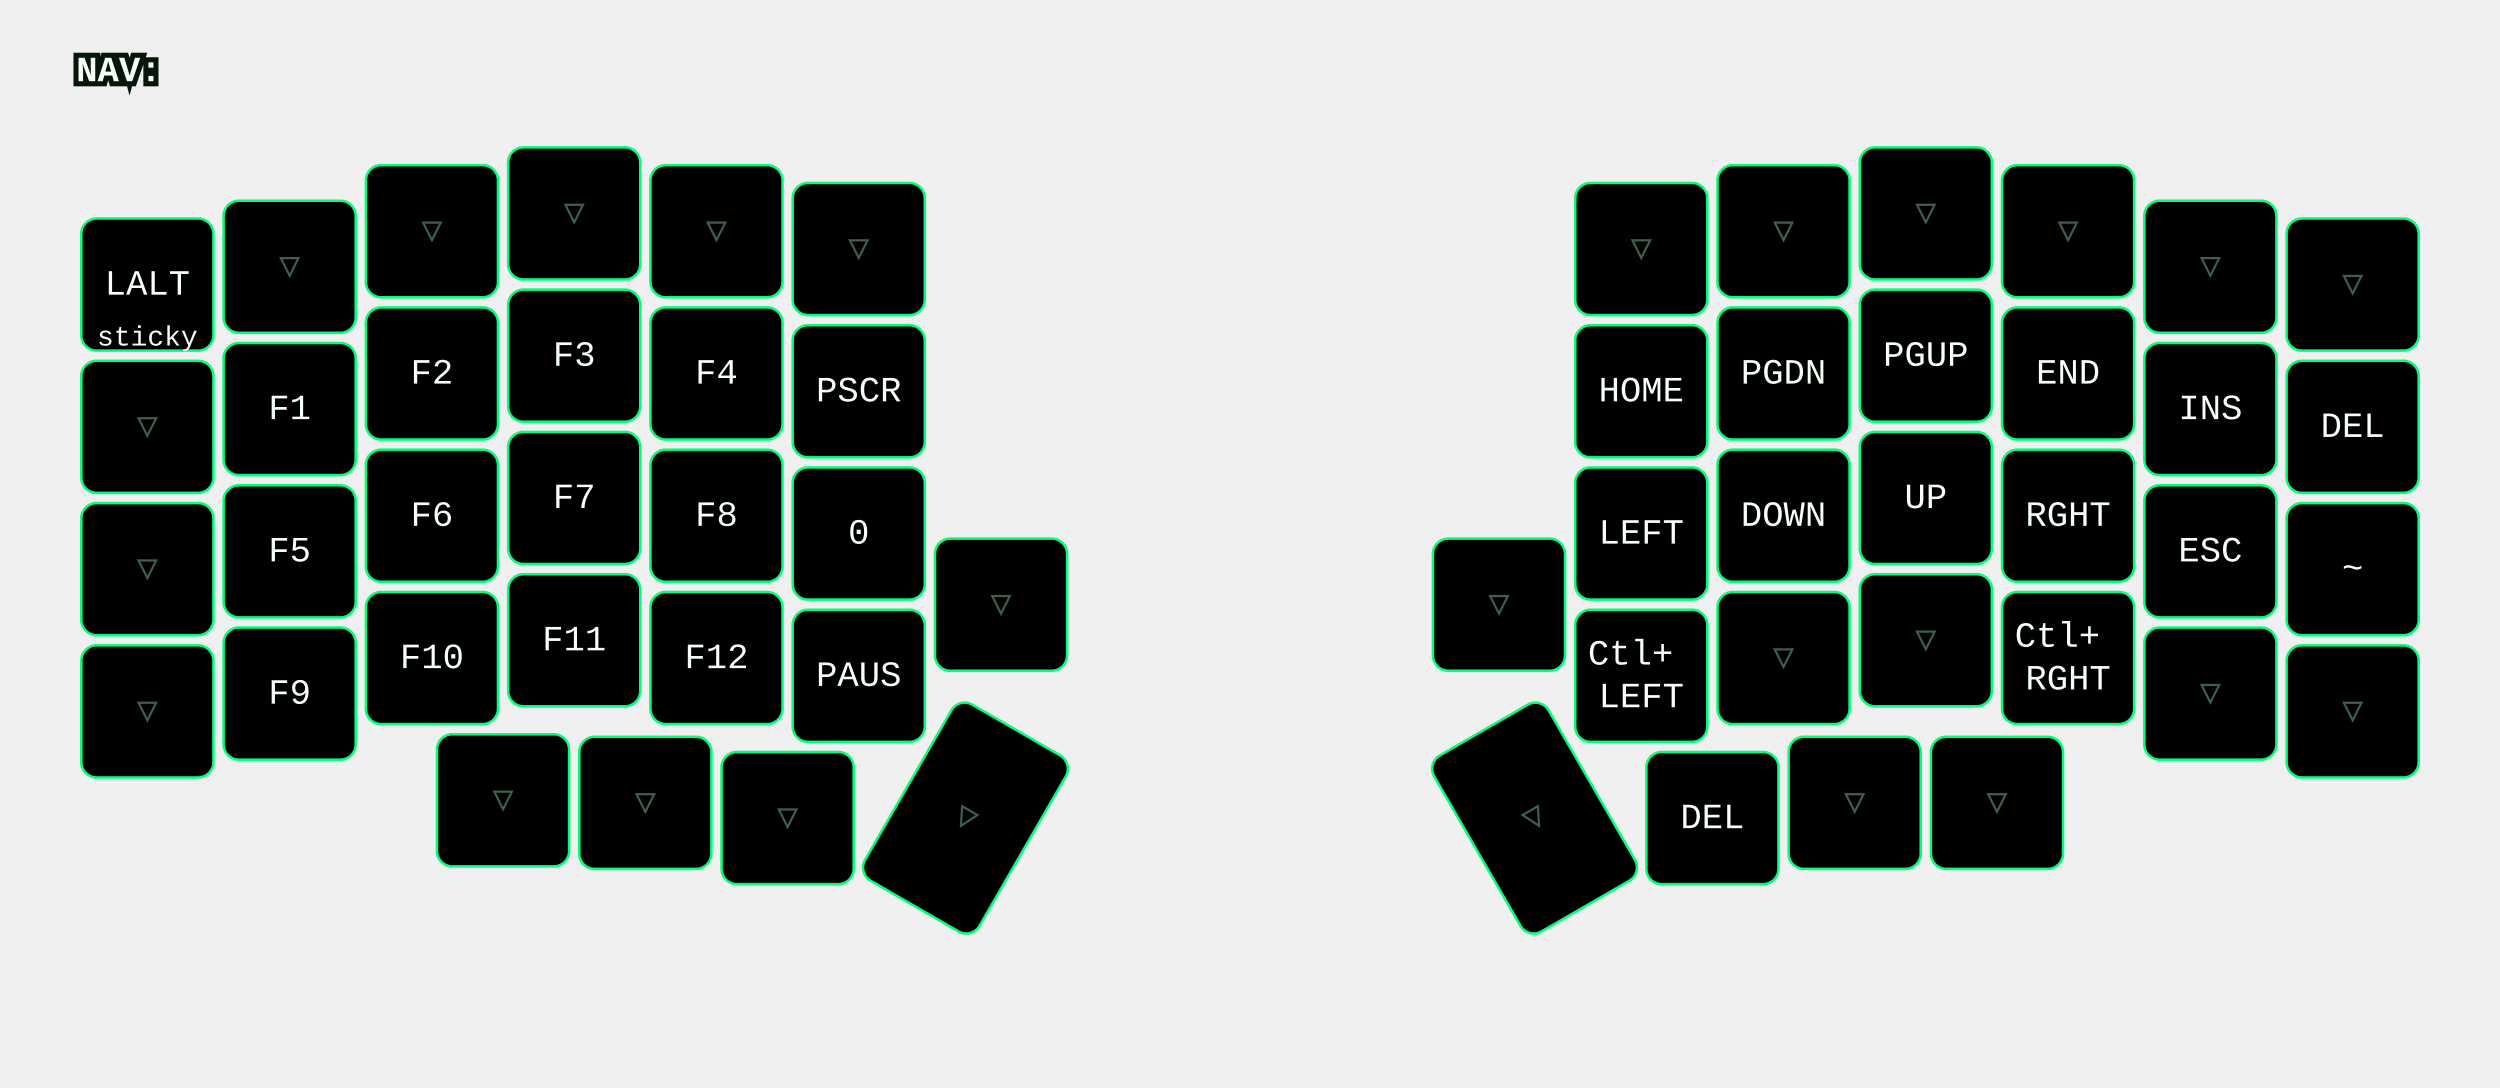
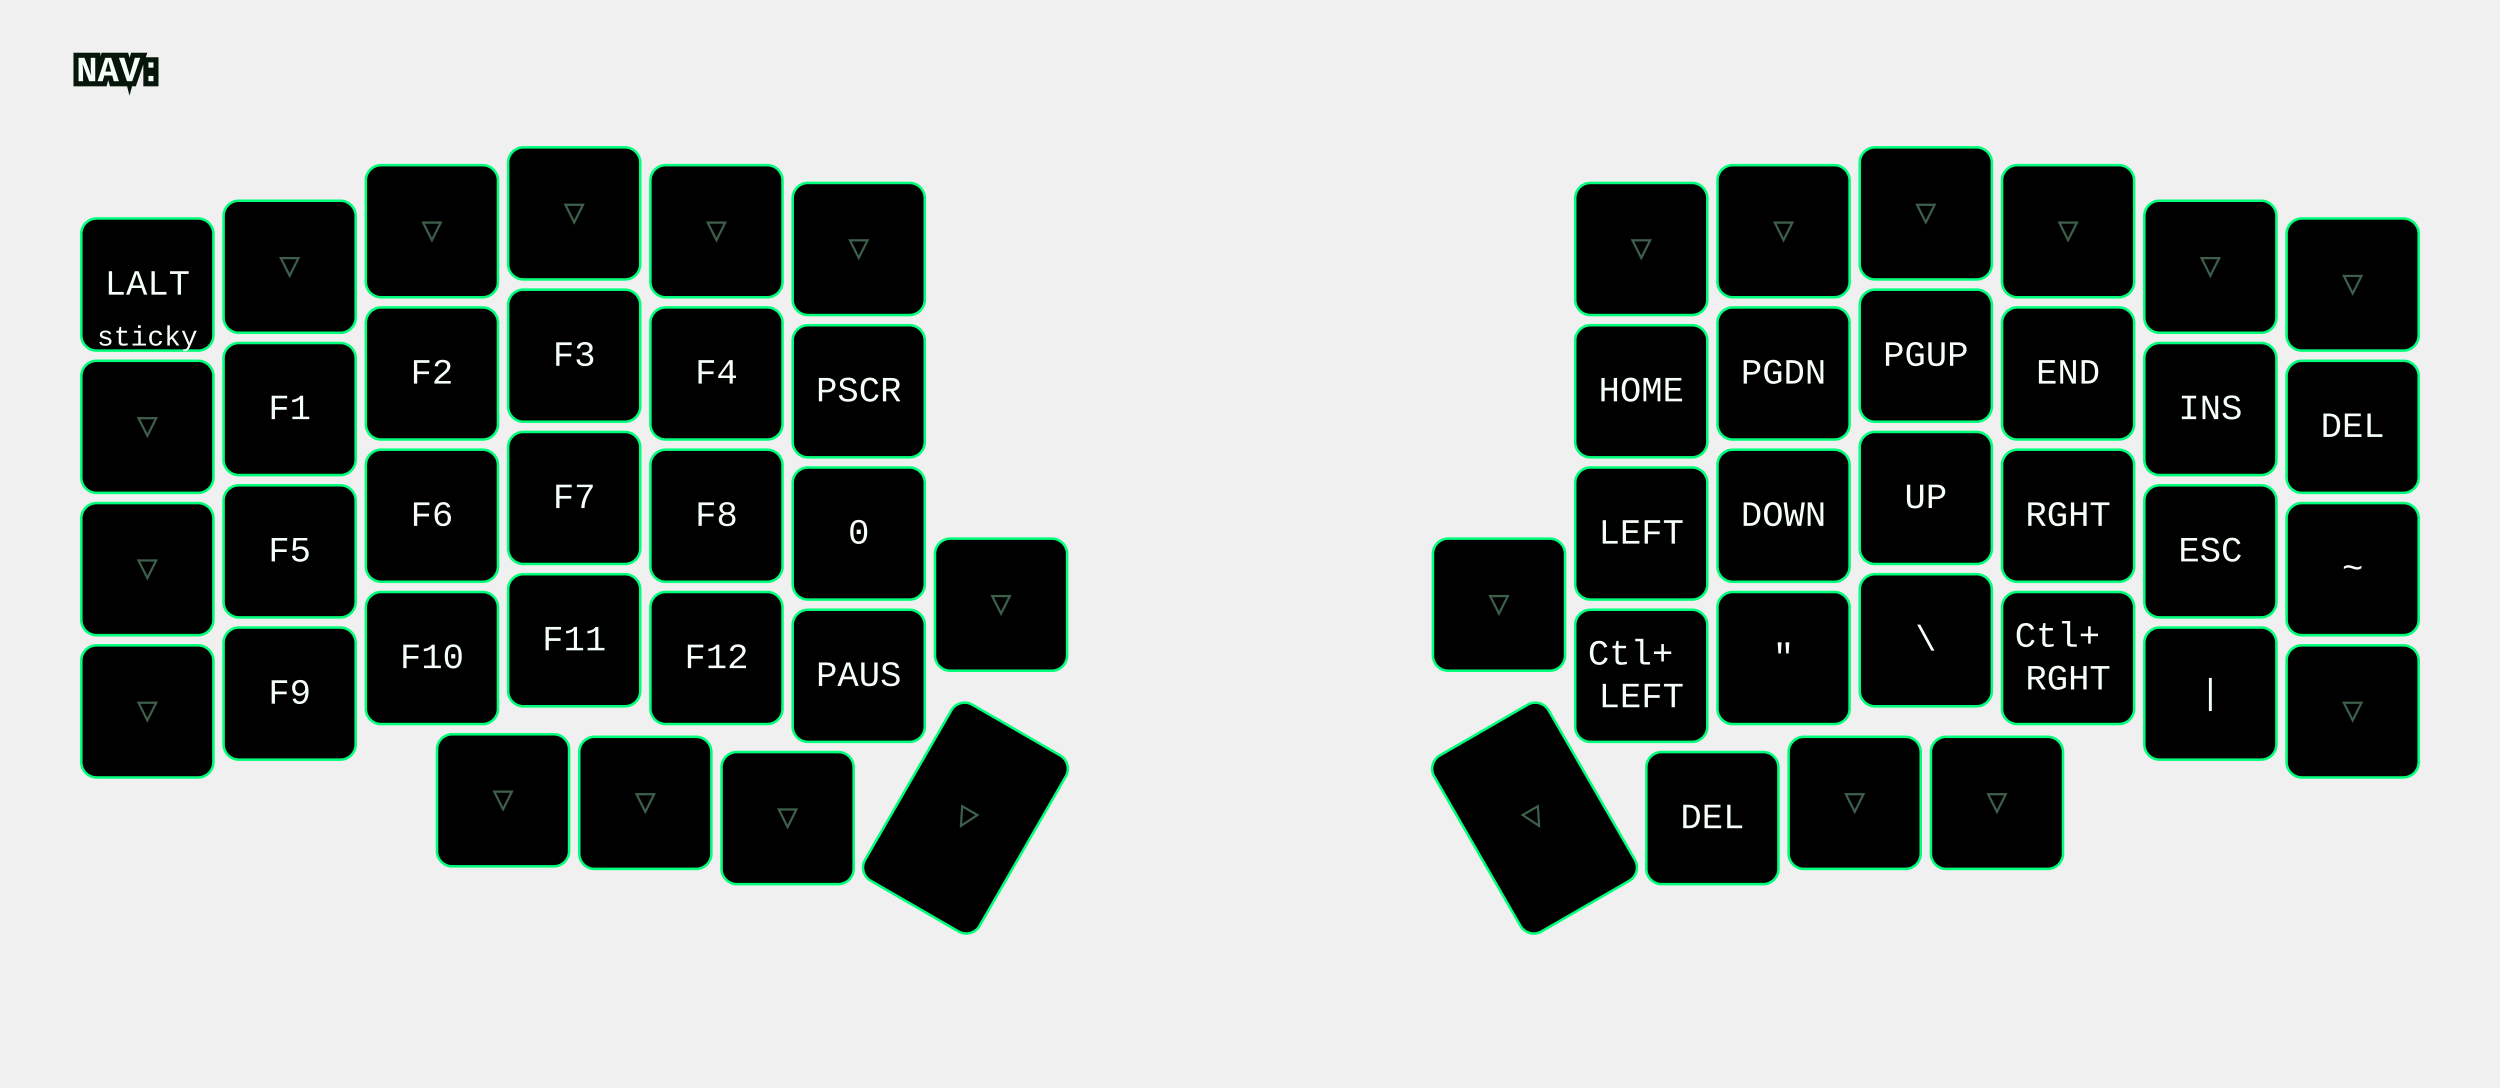
<svg xmlns="http://www.w3.org/2000/svg" width="984" height="428" viewBox="0 0 984 428" class="keymap">
  <style>/* inherit to force styles through use tags */
svg path {
    fill: inherit;
}

/* font and background color specifications */
svg.keymap {
    font-family: SFMono-Regular,Consolas,Liberation Mono,Menlo,monospace;
    font-size: 14px;
    font-kerning: normal;
    text-rendering: optimizeLegibility;
    fill: #24292e;
}

/* default key styling */
rect.key {
    fill: #f6f8fa;
}

rect.key, rect.combo {
    stroke: #c9cccf;
    stroke-width: 1;
}

/* default key side styling, only used is draw_key_sides is set */
rect.side {
    filter: brightness(90%);
}

/* color accent for combo boxes */
rect.combo, rect.combo-separate {
    fill: #cdf;
}

/* color accent for held keys */
rect.held, rect.combo.held {
    fill: #fdd;
}

/* color accent for ghost (optional) keys */
rect.ghost, rect.combo.ghost {
    stroke-dasharray: 4, 4;
    stroke-width: 2;
}

text {
    text-anchor: middle;
    dominant-baseline: middle;
}

/* styling for layer labels */
text.label {
    font-weight: bold;
    text-anchor: start;
    stroke: white;
    stroke-width: 4;
    paint-order: stroke;
}

/* styling for optional footer */
text.footer {
    text-anchor: end;
    dominant-baseline: auto;
    stroke: white;
    stroke-width: 4;
    paint-order: stroke;
}

/* styling for combo tap, and key non-tap label text */
text.combo, text.hold, text.shifted, text.left, text.right {
    font-size: 11px;
}

text.hold {
    text-anchor: middle;
    dominant-baseline: auto;
}

text.shifted {
    text-anchor: middle;
    dominant-baseline: hanging;
}

text.left {
    text-anchor: start;
}

text.right {
    text-anchor: end;
}

text.layer-activator {
    text-decoration: underline;
}

/* styling for hold/shifted label text in combo box */
text.combo.hold, text.combo.shifted, text.combo.left, text.combo.right {
    font-size: 8px;
}

/* lighter symbol for transparent keys */
text.trans {
    fill: #7b7e81;
}

/* styling for combo dendrons */
path.combo {
    stroke-width: 1;
    stroke: gray;
    fill: none;
}

/* Start Tabler Icons Cleanup */
/* cannot use height/width with glyphs */
.icon-tabler &gt; path {
    fill: inherit;
    stroke: inherit;
    stroke-width: 2;
}
/* hide tabler's default box */
.icon-tabler &gt; path[stroke="none"][fill="none"] {
    visibility: hidden;
}
/* End Tabler Icons Cleanup */

svg.keymap { fill: #d1d6db; }
rect.key { fill: #3f4750; }
rect.key, rect.combo { stroke: #60666c; }
rect.combo, rect.combo-separate { fill: #1f3d7a; }
rect.held, rect.combo.held { fill: #854747; }
text.label, text.footer { stroke: black; }
text.trans { fill: #7e8184; }
path.combo { stroke: #7f7f7f; }

svg.keymap {
  background: #06160a;
  fill: #f5fff7;
}
rect.key {
  fill: #000000;
}
rect.key, rect.combo {
  stroke: #00ff7b;
  stroke-width: 1;
}
rect.combo, rect.combo-separate {
  fill: #0d2a18;
}
rect.held, rect.combo.held {
  fill: #133622;
}
text.label, text.footer {
  stroke: #06160a;
}
text.trans {
  fill: #3d5f4b;
}
path.combo {
  stroke: #00ff7b;
}
</style>
  <g transform="translate(30, 0)" class="layer-NAV">
    <text x="0" y="28" class="label" id="NAV">NAV:</text>
    <g transform="translate(0, 56)">
      <g transform="translate(28, 56)" class="key keypos-0">
        <rect rx="6" ry="6" x="-26" y="-26" width="52" height="52" class="key" />
        <text x="0" y="0" class="key tap">LALT</text>
        <text x="0" y="24" class="key hold">sticky</text>
      </g>
      <g transform="translate(84, 49)" class="key trans keypos-1">
        <rect rx="6" ry="6" x="-26" y="-26" width="52" height="52" class="key trans" />
        <text x="0" y="0" class="key trans tap">▽</text>
      </g>
      <g transform="translate(140, 35)" class="key trans keypos-2">
        <rect rx="6" ry="6" x="-26" y="-26" width="52" height="52" class="key trans" />
        <text x="0" y="0" class="key trans tap">▽</text>
      </g>
      <g transform="translate(196, 28)" class="key trans keypos-3">
        <rect rx="6" ry="6" x="-26" y="-26" width="52" height="52" class="key trans" />
        <text x="0" y="0" class="key trans tap">▽</text>
      </g>
      <g transform="translate(252, 35)" class="key trans keypos-4">
        <rect rx="6" ry="6" x="-26" y="-26" width="52" height="52" class="key trans" />
        <text x="0" y="0" class="key trans tap">▽</text>
      </g>
      <g transform="translate(308, 42)" class="key trans keypos-5">
        <rect rx="6" ry="6" x="-26" y="-26" width="52" height="52" class="key trans" />
        <text x="0" y="0" class="key trans tap">▽</text>
      </g>
      <g transform="translate(616, 42)" class="key trans keypos-6">
        <rect rx="6" ry="6" x="-26" y="-26" width="52" height="52" class="key trans" />
        <text x="0" y="0" class="key trans tap">▽</text>
      </g>
      <g transform="translate(672, 35)" class="key trans keypos-7">
        <rect rx="6" ry="6" x="-26" y="-26" width="52" height="52" class="key trans" />
        <text x="0" y="0" class="key trans tap">▽</text>
      </g>
      <g transform="translate(728, 28)" class="key trans keypos-8">
        <rect rx="6" ry="6" x="-26" y="-26" width="52" height="52" class="key trans" />
        <text x="0" y="0" class="key trans tap">▽</text>
      </g>
      <g transform="translate(784, 35)" class="key trans keypos-9">
        <rect rx="6" ry="6" x="-26" y="-26" width="52" height="52" class="key trans" />
        <text x="0" y="0" class="key trans tap">▽</text>
      </g>
      <g transform="translate(840, 49)" class="key trans keypos-10">
        <rect rx="6" ry="6" x="-26" y="-26" width="52" height="52" class="key trans" />
        <text x="0" y="0" class="key trans tap">▽</text>
      </g>
      <g transform="translate(896, 56)" class="key trans keypos-11">
        <rect rx="6" ry="6" x="-26" y="-26" width="52" height="52" class="key trans" />
        <text x="0" y="0" class="key trans tap">▽</text>
      </g>
      <g transform="translate(28, 112)" class="key trans keypos-12">
        <rect rx="6" ry="6" x="-26" y="-26" width="52" height="52" class="key trans" />
        <text x="0" y="0" class="key trans tap">▽</text>
      </g>
      <g transform="translate(84, 105)" class="key keypos-13">
        <rect rx="6" ry="6" x="-26" y="-26" width="52" height="52" class="key" />
        <text x="0" y="0" class="key tap">F1</text>
      </g>
      <g transform="translate(140, 91)" class="key keypos-14">
        <rect rx="6" ry="6" x="-26" y="-26" width="52" height="52" class="key" />
        <text x="0" y="0" class="key tap">F2</text>
      </g>
      <g transform="translate(196, 84)" class="key keypos-15">
        <rect rx="6" ry="6" x="-26" y="-26" width="52" height="52" class="key" />
        <text x="0" y="0" class="key tap">F3</text>
      </g>
      <g transform="translate(252, 91)" class="key keypos-16">
        <rect rx="6" ry="6" x="-26" y="-26" width="52" height="52" class="key" />
        <text x="0" y="0" class="key tap">F4</text>
      </g>
      <g transform="translate(308, 98)" class="key keypos-17">
        <rect rx="6" ry="6" x="-26" y="-26" width="52" height="52" class="key" />
        <text x="0" y="0" class="key tap">PSCR</text>
      </g>
      <g transform="translate(616, 98)" class="key keypos-18">
        <rect rx="6" ry="6" x="-26" y="-26" width="52" height="52" class="key" />
        <text x="0" y="0" class="key tap">HOME</text>
      </g>
      <g transform="translate(672, 91)" class="key keypos-19">
        <rect rx="6" ry="6" x="-26" y="-26" width="52" height="52" class="key" />
        <text x="0" y="0" class="key tap">PGDN</text>
      </g>
      <g transform="translate(728, 84)" class="key keypos-20">
        <rect rx="6" ry="6" x="-26" y="-26" width="52" height="52" class="key" />
        <text x="0" y="0" class="key tap">PGUP</text>
      </g>
      <g transform="translate(784, 91)" class="key keypos-21">
        <rect rx="6" ry="6" x="-26" y="-26" width="52" height="52" class="key" />
        <text x="0" y="0" class="key tap">END</text>
      </g>
      <g transform="translate(840, 105)" class="key keypos-22">
        <rect rx="6" ry="6" x="-26" y="-26" width="52" height="52" class="key" />
        <text x="0" y="0" class="key tap">INS</text>
      </g>
      <g transform="translate(896, 112)" class="key keypos-23">
        <rect rx="6" ry="6" x="-26" y="-26" width="52" height="52" class="key" />
        <text x="0" y="0" class="key tap">DEL</text>
      </g>
      <g transform="translate(28, 168)" class="key trans keypos-24">
        <rect rx="6" ry="6" x="-26" y="-26" width="52" height="52" class="key trans" />
        <text x="0" y="0" class="key trans tap">▽</text>
      </g>
      <g transform="translate(84, 161)" class="key keypos-25">
        <rect rx="6" ry="6" x="-26" y="-26" width="52" height="52" class="key" />
        <text x="0" y="0" class="key tap">F5</text>
      </g>
      <g transform="translate(140, 147)" class="key keypos-26">
        <rect rx="6" ry="6" x="-26" y="-26" width="52" height="52" class="key" />
        <text x="0" y="0" class="key tap">F6</text>
      </g>
      <g transform="translate(196, 140)" class="key keypos-27">
        <rect rx="6" ry="6" x="-26" y="-26" width="52" height="52" class="key" />
        <text x="0" y="0" class="key tap">F7</text>
      </g>
      <g transform="translate(252, 147)" class="key keypos-28">
        <rect rx="6" ry="6" x="-26" y="-26" width="52" height="52" class="key" />
        <text x="0" y="0" class="key tap">F8</text>
      </g>
      <g transform="translate(308, 154)" class="key keypos-29">
        <rect rx="6" ry="6" x="-26" y="-26" width="52" height="52" class="key" />
        <text x="0" y="0" class="key tap">0</text>
      </g>
      <g transform="translate(616, 154)" class="key keypos-30">
        <rect rx="6" ry="6" x="-26" y="-26" width="52" height="52" class="key" />
        <text x="0" y="0" class="key tap">LEFT</text>
      </g>
      <g transform="translate(672, 147)" class="key keypos-31">
        <rect rx="6" ry="6" x="-26" y="-26" width="52" height="52" class="key" />
        <text x="0" y="0" class="key tap">DOWN</text>
      </g>
      <g transform="translate(728, 140)" class="key keypos-32">
        <rect rx="6" ry="6" x="-26" y="-26" width="52" height="52" class="key" />
        <text x="0" y="0" class="key tap">UP</text>
      </g>
      <g transform="translate(784, 147)" class="key keypos-33">
        <rect rx="6" ry="6" x="-26" y="-26" width="52" height="52" class="key" />
        <text x="0" y="0" class="key tap">RGHT</text>
      </g>
      <g transform="translate(840, 161)" class="key keypos-34">
        <rect rx="6" ry="6" x="-26" y="-26" width="52" height="52" class="key" />
        <text x="0" y="0" class="key tap">ESC</text>
      </g>
      <g transform="translate(896, 168)" class="key keypos-35">
        <rect rx="6" ry="6" x="-26" y="-26" width="52" height="52" class="key" />
        <text x="0" y="0" class="key tap">~</text>
      </g>
      <g transform="translate(28, 224)" class="key trans keypos-36">
        <rect rx="6" ry="6" x="-26" y="-26" width="52" height="52" class="key trans" />
        <text x="0" y="0" class="key trans tap">▽</text>
      </g>
      <g transform="translate(84, 217)" class="key keypos-37">
        <rect rx="6" ry="6" x="-26" y="-26" width="52" height="52" class="key" />
        <text x="0" y="0" class="key tap">F9</text>
      </g>
      <g transform="translate(140, 203)" class="key keypos-38">
        <rect rx="6" ry="6" x="-26" y="-26" width="52" height="52" class="key" />
        <text x="0" y="0" class="key tap">F10</text>
      </g>
      <g transform="translate(196, 196)" class="key keypos-39">
        <rect rx="6" ry="6" x="-26" y="-26" width="52" height="52" class="key" />
        <text x="0" y="0" class="key tap">F11</text>
      </g>
      <g transform="translate(252, 203)" class="key keypos-40">
        <rect rx="6" ry="6" x="-26" y="-26" width="52" height="52" class="key" />
        <text x="0" y="0" class="key tap">F12</text>
      </g>
      <g transform="translate(308, 210)" class="key keypos-41">
        <rect rx="6" ry="6" x="-26" y="-26" width="52" height="52" class="key" />
        <text x="0" y="0" class="key tap">PAUS</text>
      </g>
      <g transform="translate(364, 182)" class="key trans keypos-42">
        <rect rx="6" ry="6" x="-26" y="-26" width="52" height="52" class="key trans" />
        <text x="0" y="0" class="key trans tap">▽</text>
      </g>
      <g transform="translate(560, 182)" class="key trans keypos-43">
        <rect rx="6" ry="6" x="-26" y="-26" width="52" height="52" class="key trans" />
        <text x="0" y="0" class="key trans tap">▽</text>
      </g>
      <g transform="translate(616, 210)" class="key keypos-44">
        <rect rx="6" ry="6" x="-26" y="-26" width="52" height="52" class="key" />
        <text x="0" y="0" class="key tap">
          <tspan x="0" dy="-0.6em">Ctl+</tspan>
          <tspan x="0" dy="1.2em">LEFT</tspan>
        </text>
      </g>
-       <g transform="translate(672, 203)" class="key trans keypos-45">
-         <rect rx="6" ry="6" x="-26" y="-26" width="52" height="52" class="key trans" />
-         <text x="0" y="0" class="key trans tap">▽</text>
-       </g>
-       <g transform="translate(728, 196)" class="key trans keypos-46">
-         <rect rx="6" ry="6" x="-26" y="-26" width="52" height="52" class="key trans" />
-         <text x="0" y="0" class="key trans tap">▽</text>
+       <g transform="translate(672, 203)" class="key keypos-45">
+         <rect rx="6" ry="6" x="-26" y="-26" width="52" height="52" class="key" />
+         <text x="0" y="0" class="key tap">"</text>
+       </g>
+       <g transform="translate(728, 196)" class="key keypos-46">
+         <rect rx="6" ry="6" x="-26" y="-26" width="52" height="52" class="key" />
+         <text x="0" y="0" class="key tap">\</text>
      </g>
      <g transform="translate(784, 203)" class="key keypos-47">
        <rect rx="6" ry="6" x="-26" y="-26" width="52" height="52" class="key" />
        <text x="0" y="0" class="key tap">
          <tspan x="0" dy="-0.6em">Ctl+</tspan>
          <tspan x="0" dy="1.2em">RGHT</tspan>
        </text>
      </g>
-       <g transform="translate(840, 217)" class="key trans keypos-48">
-         <rect rx="6" ry="6" x="-26" y="-26" width="52" height="52" class="key trans" />
-         <text x="0" y="0" class="key trans tap">▽</text>
+       <g transform="translate(840, 217)" class="key keypos-48">
+         <rect rx="6" ry="6" x="-26" y="-26" width="52" height="52" class="key" />
+         <text x="0" y="0" class="key tap">|</text>
      </g>
      <g transform="translate(896, 224)" class="key trans keypos-49">
        <rect rx="6" ry="6" x="-26" y="-26" width="52" height="52" class="key trans" />
        <text x="0" y="0" class="key trans tap">▽</text>
      </g>
      <g transform="translate(168, 259)" class="key trans keypos-50">
        <rect rx="6" ry="6" x="-26" y="-26" width="52" height="52" class="key trans" />
        <text x="0" y="0" class="key trans tap">▽</text>
      </g>
      <g transform="translate(224, 260)" class="key trans keypos-51">
        <rect rx="6" ry="6" x="-26" y="-26" width="52" height="52" class="key trans" />
        <text x="0" y="0" class="key trans tap">▽</text>
      </g>
      <g transform="translate(280, 266)" class="key trans keypos-52">
        <rect rx="6" ry="6" x="-26" y="-26" width="52" height="52" class="key trans" />
        <text x="0" y="0" class="key trans tap">▽</text>
      </g>
      <g transform="translate(350, 266) rotate(30.0)" class="key trans keypos-53">
        <rect rx="6" ry="6" x="-26" y="-40" width="52" height="80" class="key trans" />
        <text x="0" y="0" class="key trans tap">▽</text>
      </g>
      <g transform="translate(574, 266) rotate(-30.0)" class="key trans keypos-54">
        <rect rx="6" ry="6" x="-26" y="-40" width="52" height="80" class="key trans" />
        <text x="0" y="0" class="key trans tap">▽</text>
      </g>
      <g transform="translate(644, 266)" class="key keypos-55">
        <rect rx="6" ry="6" x="-26" y="-26" width="52" height="52" class="key" />
        <text x="0" y="0" class="key tap">DEL</text>
      </g>
      <g transform="translate(700, 260)" class="key trans keypos-56">
        <rect rx="6" ry="6" x="-26" y="-26" width="52" height="52" class="key trans" />
        <text x="0" y="0" class="key trans tap">▽</text>
      </g>
      <g transform="translate(756, 260)" class="key trans keypos-57">
        <rect rx="6" ry="6" x="-26" y="-26" width="52" height="52" class="key trans" />
        <text x="0" y="0" class="key trans tap">▽</text>
      </g>
    </g>
  </g>
</svg>
